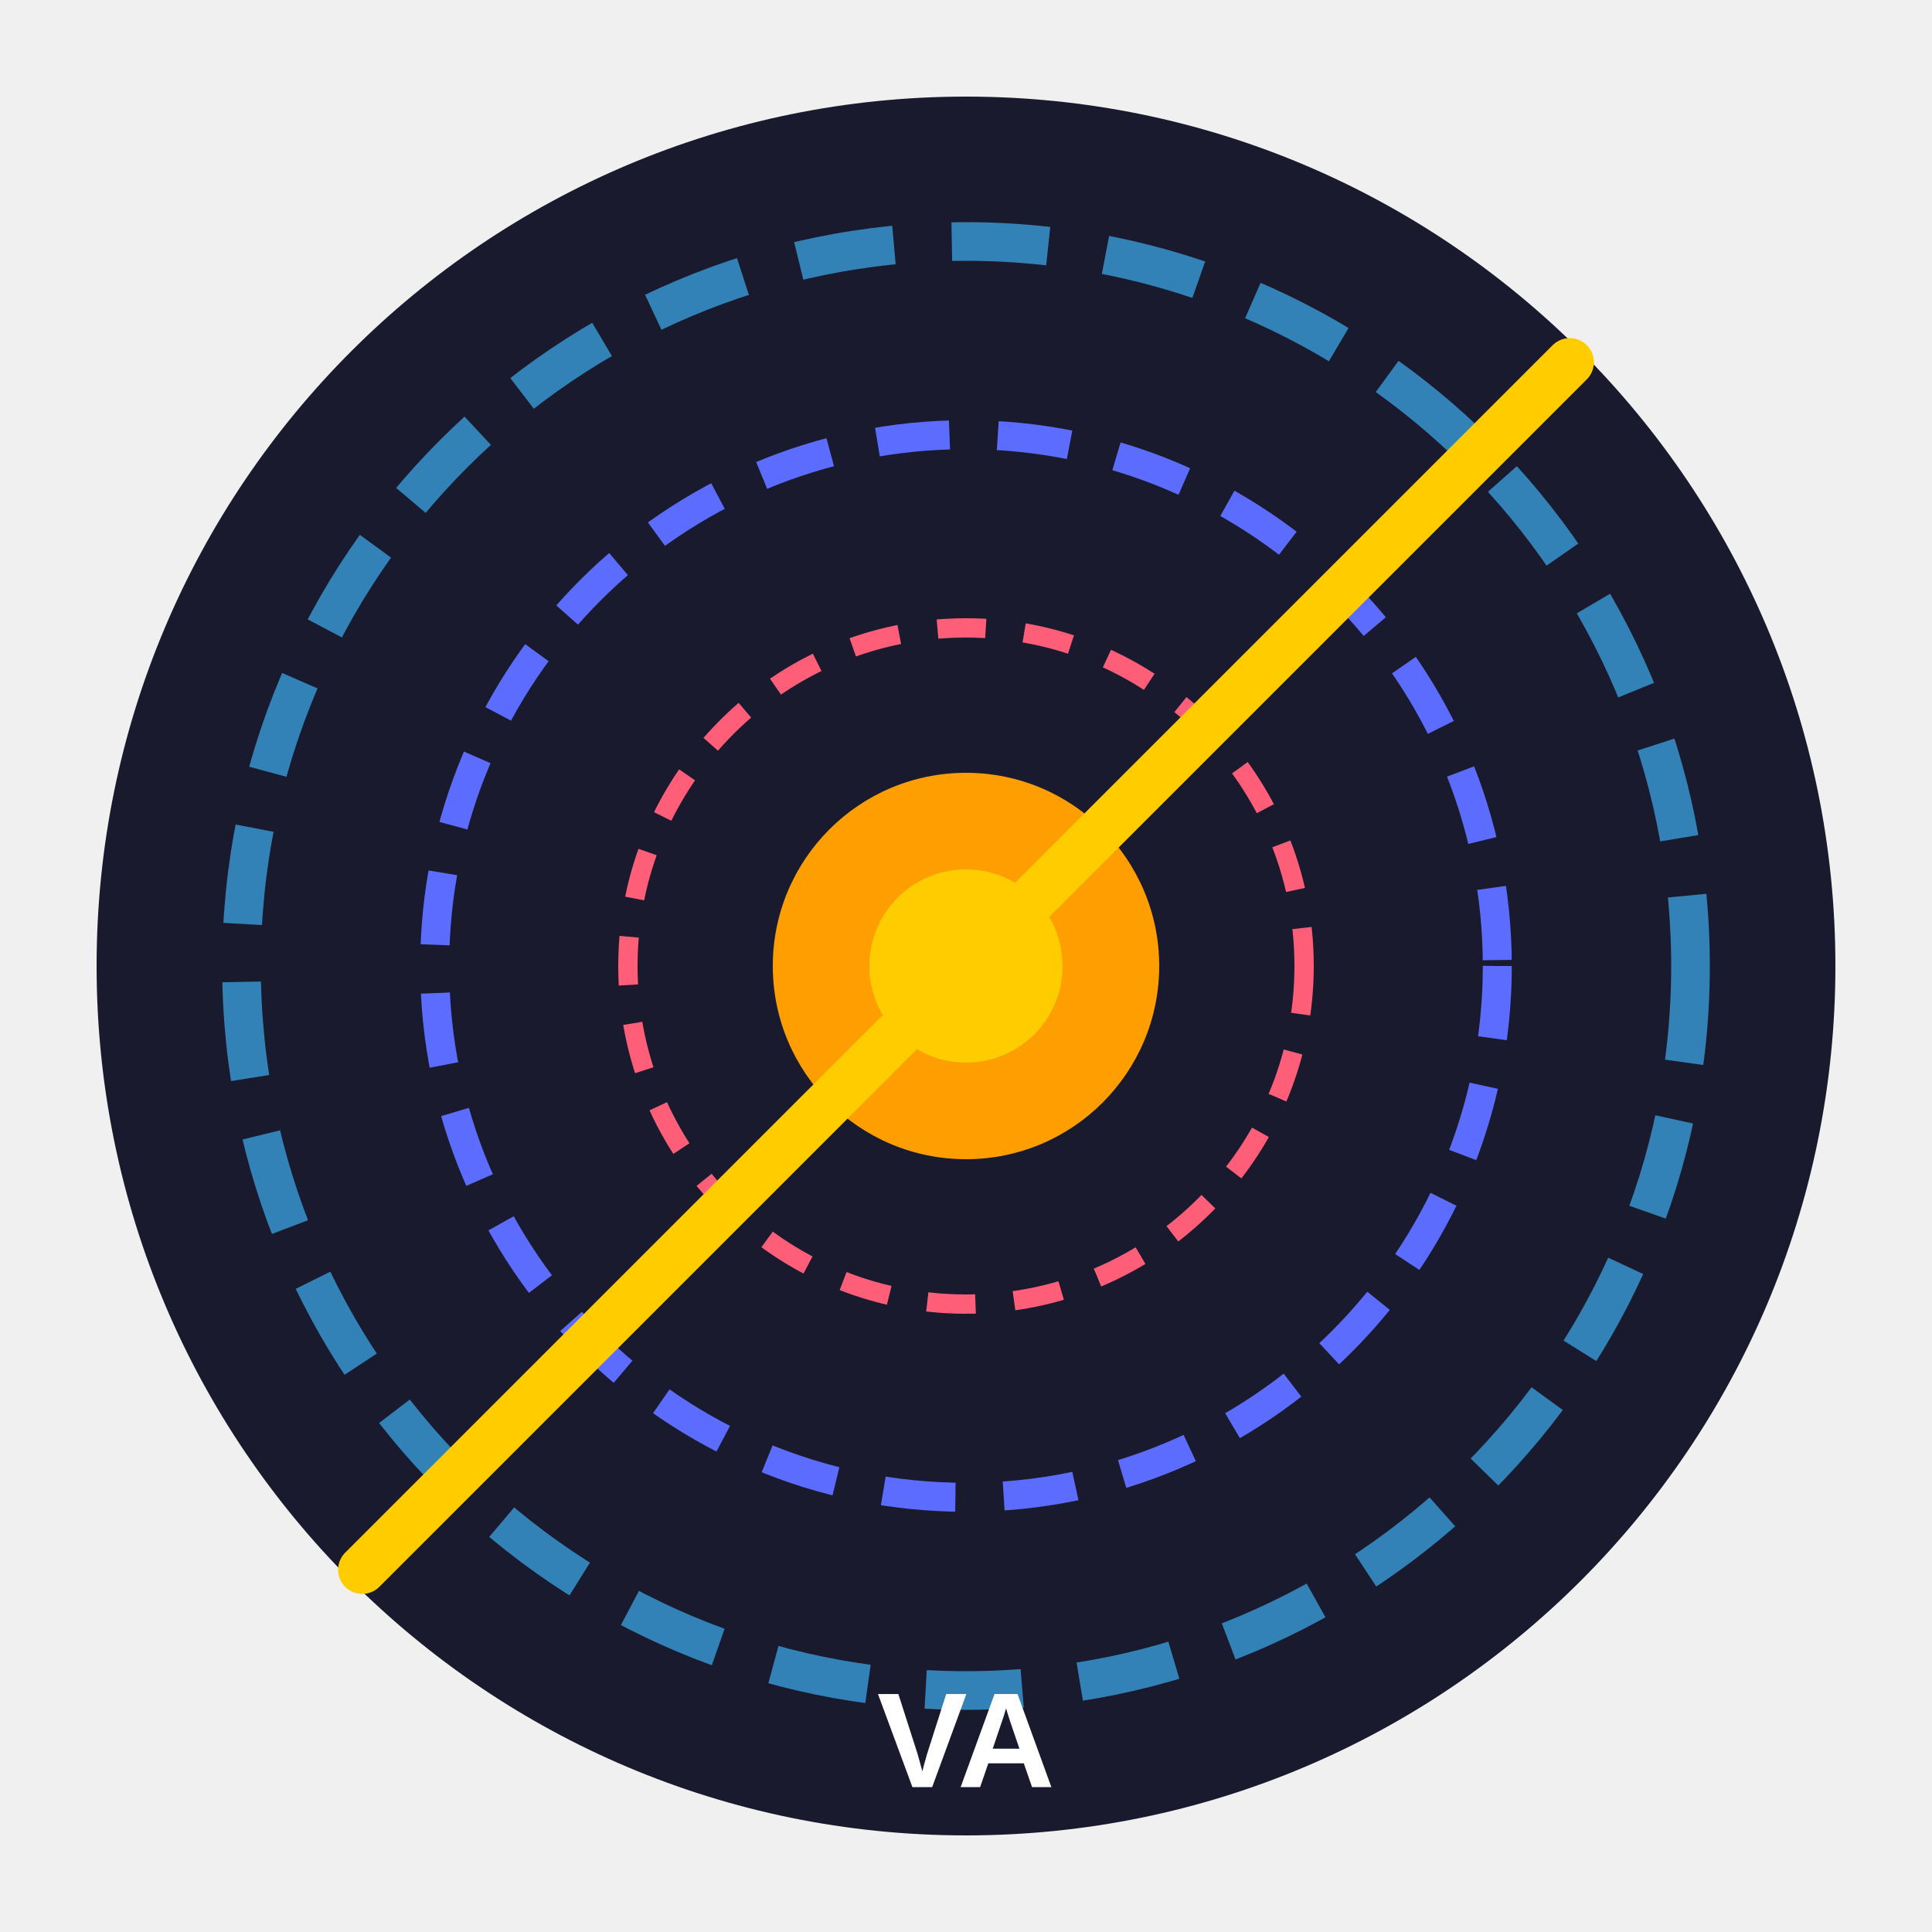
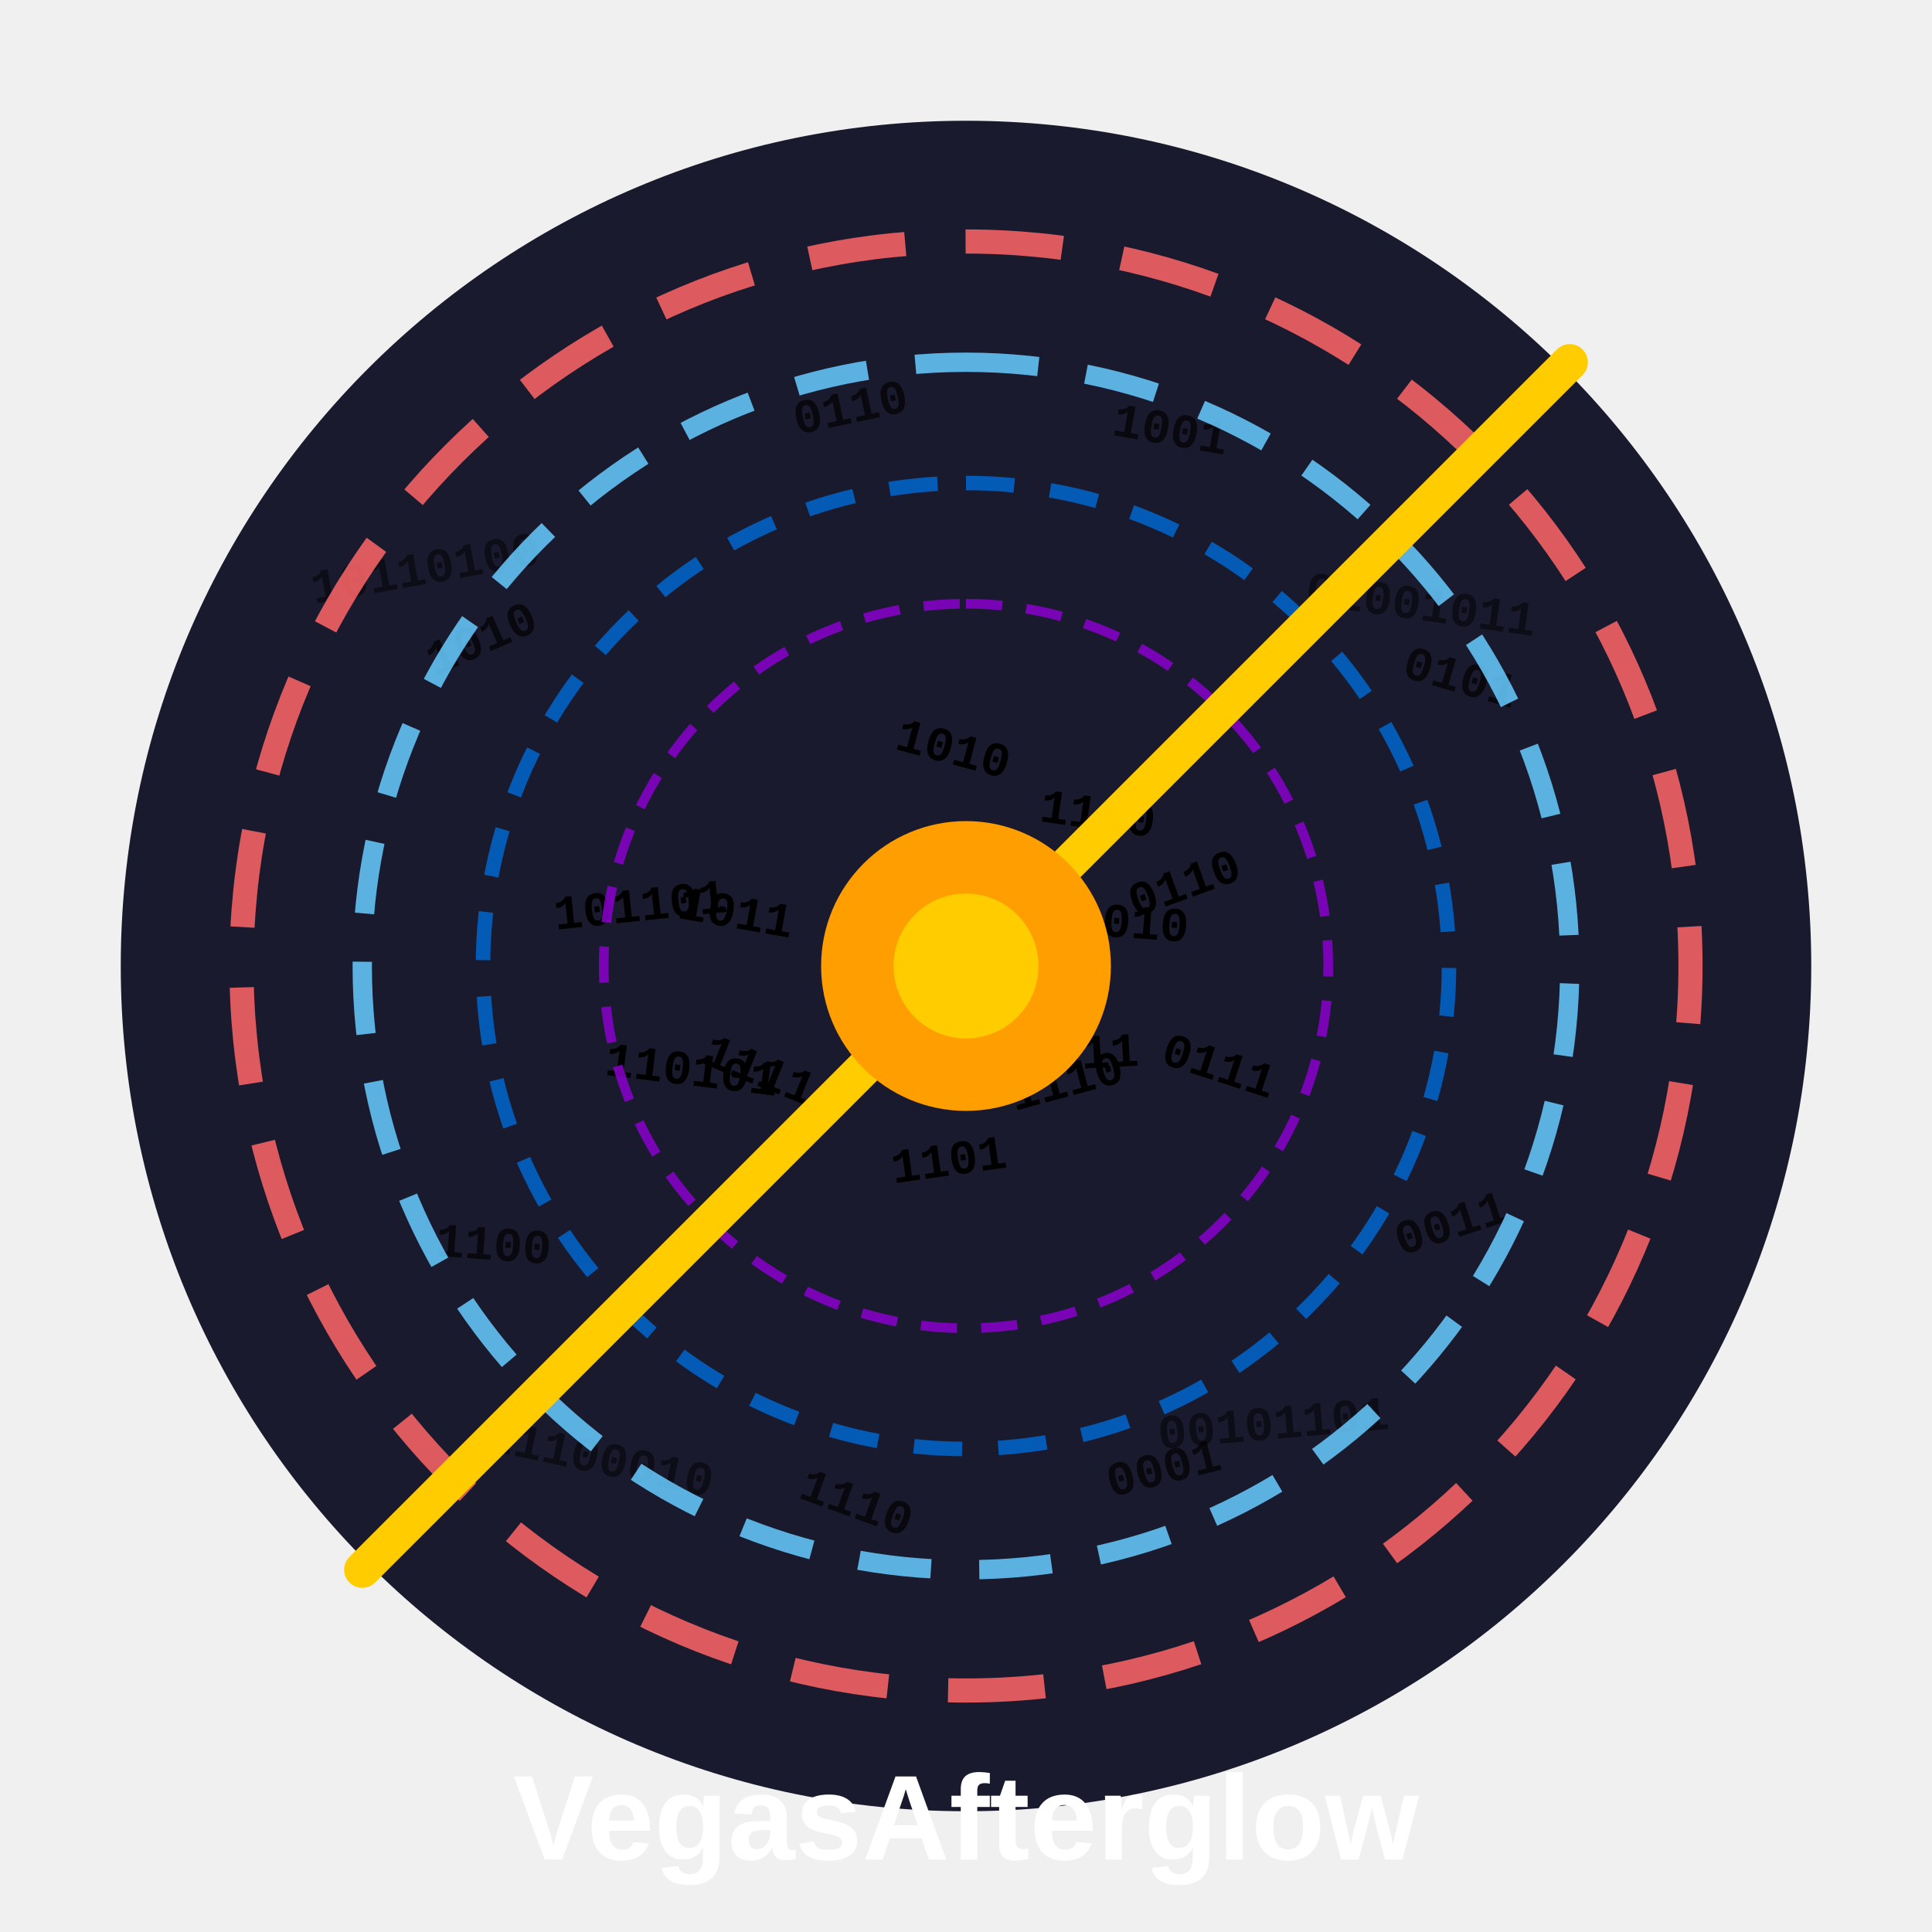
- <svg xmlns="http://www.w3.org/2000/svg" width="400" height="400" viewBox="0 0 400 400">
-   <circle cx="200" cy="200" r="180" fill="#1a1a2e" />
-   <circle cx="200" cy="200" r="40" fill="#ff9e00" />
-   <circle cx="200" cy="200" r="20" fill="#ffcc00" />
-   <circle cx="200" cy="200" r="150" fill="none" stroke="#3282b8" stroke-width="8" stroke-dasharray="20,12" />
-   <circle cx="200" cy="200" r="110" fill="none" stroke="#5c6cff" stroke-width="6" stroke-dasharray="15,10" />
-   <circle cx="200" cy="200" r="70" fill="none" stroke="#ff5e78" stroke-width="4" stroke-dasharray="10,8" />
-   <path d="M200,200 L280,120 C300,100 310,90 325,75" stroke="#ffcc00" stroke-width="10" fill="none" stroke-linecap="round" />
-   <path d="M200,200 L120,280 C100,300 90,310 75,325" stroke="#ffcc00" stroke-width="10" fill="none" stroke-linecap="round" />
-   <text x="200" y="370" font-family="Arial, sans-serif" font-weight="bold" font-size="28" text-anchor="middle" fill="#ffffff">VA</text>
+ <svg xmlns="http://www.w3.org/2000/svg" width="800" height="800" viewBox="0 0 800 800">
+   <circle cx="400" cy="400" r="350" fill="#1a1a2e" />
+   <g opacity="0.5">
+     <text x="130" y="250" font-family="Courier New, monospace" font-size="20" fill="#000000" font-weight="bold" transform="rotate(-10, 130, 250)">10110100</text>
+     <text x="540" y="250" font-family="Courier New, monospace" font-size="20" fill="#000000" font-weight="bold" transform="rotate(8, 540, 250)">01001011</text>
+     <text x="200" y="600" font-family="Courier New, monospace" font-size="20" fill="#000000" font-weight="bold" transform="rotate(12, 200, 600)">11100010</text>
+     <text x="480" y="600" font-family="Courier New, monospace" font-size="20" fill="#000000" font-weight="bold" transform="rotate(-5, 480, 600)">00101101</text>
+   </g>
+   <g>
+     <text x="370" y="310" font-family="Courier New, monospace" font-size="20" fill="#000000" font-weight="bold" transform="rotate(15, 370, 310)">1010</text>
+     <text x="430" y="340" font-family="Courier New, monospace" font-size="20" fill="#000000" font-weight="bold" transform="rotate(8, 430, 340)">1100</text>
+     <text x="470" y="380" font-family="Courier New, monospace" font-size="20" fill="#000000" font-weight="bold" transform="rotate(-20, 470, 380)">0110</text>
+     <text x="480" y="440" font-family="Courier New, monospace" font-size="20" fill="#000000" font-weight="bold" transform="rotate(18, 480, 440)">0111</text>
+     <text x="370" y="490" font-family="Courier New, monospace" font-size="20" fill="#000000" font-weight="bold" transform="rotate(-8, 370, 490)">1101</text>
+     <text x="420" y="460" font-family="Courier New, monospace" font-size="20" fill="#000000" font-weight="bold" transform="rotate(-15, 420, 460)">1110</text>
+     <text x="280" y="380" font-family="Courier New, monospace" font-size="20" fill="#000000" font-weight="bold" transform="rotate(10, 280, 380)">1011</text>
+     <text x="290" y="440" font-family="Courier New, monospace" font-size="20" fill="#000000" font-weight="bold" transform="rotate(22, 290, 440)">1111</text>
+   </g>
+   <g opacity="0.7">
+     <text x="180" y="280" font-family="Courier New, monospace" font-size="20" fill="#000000" font-weight="bold" transform="rotate(-24, 180, 280)">1010</text>
+     <text x="580" y="280" font-family="Courier New, monospace" font-size="20" fill="#000000" font-weight="bold" transform="rotate(16, 580, 280)">0101</text>
+     <text x="180" y="520" font-family="Courier New, monospace" font-size="20" fill="#000000" font-weight="bold" transform="rotate(4, 180, 520)">1100</text>
+     <text x="580" y="520" font-family="Courier New, monospace" font-size="20" fill="#000000" font-weight="bold" transform="rotate(-18, 580, 520)">0011</text>
+     <text x="330" y="180" font-family="Courier New, monospace" font-size="20" fill="#000000" font-weight="bold" transform="rotate(-12, 330, 180)">0110</text>
+     <text x="460" y="180" font-family="Courier New, monospace" font-size="20" fill="#000000" font-weight="bold" transform="rotate(10, 460, 180)">1001</text>
+     <text x="330" y="620" font-family="Courier New, monospace" font-size="20" fill="#000000" font-weight="bold" transform="rotate(20, 330, 620)">1110</text>
+     <text x="460" y="620" font-family="Courier New, monospace" font-size="20" fill="#000000" font-weight="bold" transform="rotate(-14, 460, 620)">0001</text>
+   </g>
+   <text x="230" y="385" font-family="Courier New, monospace" font-size="20" fill="#000000" font-weight="bold" transform="rotate(-6, 230, 385)">101101</text>
+   <text x="420" y="385" font-family="Courier New, monospace" font-size="20" fill="#000000" font-weight="bold" transform="rotate(4, 420, 385)">010010</text>
+   <text x="250" y="445" font-family="Courier New, monospace" font-size="20" fill="#000000" font-weight="bold" transform="rotate(7, 250, 445)">110101</text>
+   <text x="400" y="445" font-family="Courier New, monospace" font-size="20" fill="#000000" font-weight="bold" transform="rotate(-3, 400, 445)">001011</text>
+   <g>
+     <g opacity="0.85">
+       <path d="M400,100 A300,300 0 0,1 700,400 A300,300 0 0,1 400,700 A300,300 0 0,1 100,400 A300,300 0 0,1 400,100 Z" fill="none" stroke="#ff6666" stroke-width="10" stroke-dasharray="40,25" />
+       <path d="M400,150 A250,250 0 0,1 650,400 A250,250 0 0,1 400,650 A250,250 0 0,1 150,400 A250,250 0 0,1 400,150 Z" fill="none" stroke="#66ccff" stroke-width="8" stroke-dasharray="30,20" />
+       <path d="M400,200 A200,200 0 0,1 600,400 A200,200 0 0,1 400,600 A200,200 0 0,1 200,400 A200,200 0 0,1 400,200 Z" fill="none" stroke="#0066cc" stroke-width="6" stroke-dasharray="20,15" />
+       <path d="M400,250 A150,150 0 0,1 550,400 A150,150 0 0,1 400,550 A150,150 0 0,1 250,400 A150,150 0 0,1 400,250 Z" fill="none" stroke="#8800cc" stroke-width="4" stroke-dasharray="15,10" />
+     </g>
+     <path d="M400,400 L550,250 C600,200 620,180 650,150" stroke="#ffcc00" stroke-width="15" fill="none" stroke-linecap="round" />
+     <path d="M400,400 L250,550 C200,600 180,620 150,650" stroke="#ffcc00" stroke-width="15" fill="none" stroke-linecap="round" />
+     <circle cx="400" cy="400" r="60" fill="#ff9e00" />
+     <circle cx="400" cy="400" r="30" fill="#ffcc00" />
+   </g>
+   <g>
+     <text x="400" y="770" font-family="Arial, sans-serif" font-weight="bold" font-size="50" text-anchor="middle" fill="#ffffff">VegasAfterglow</text>
+   </g>
</svg>
